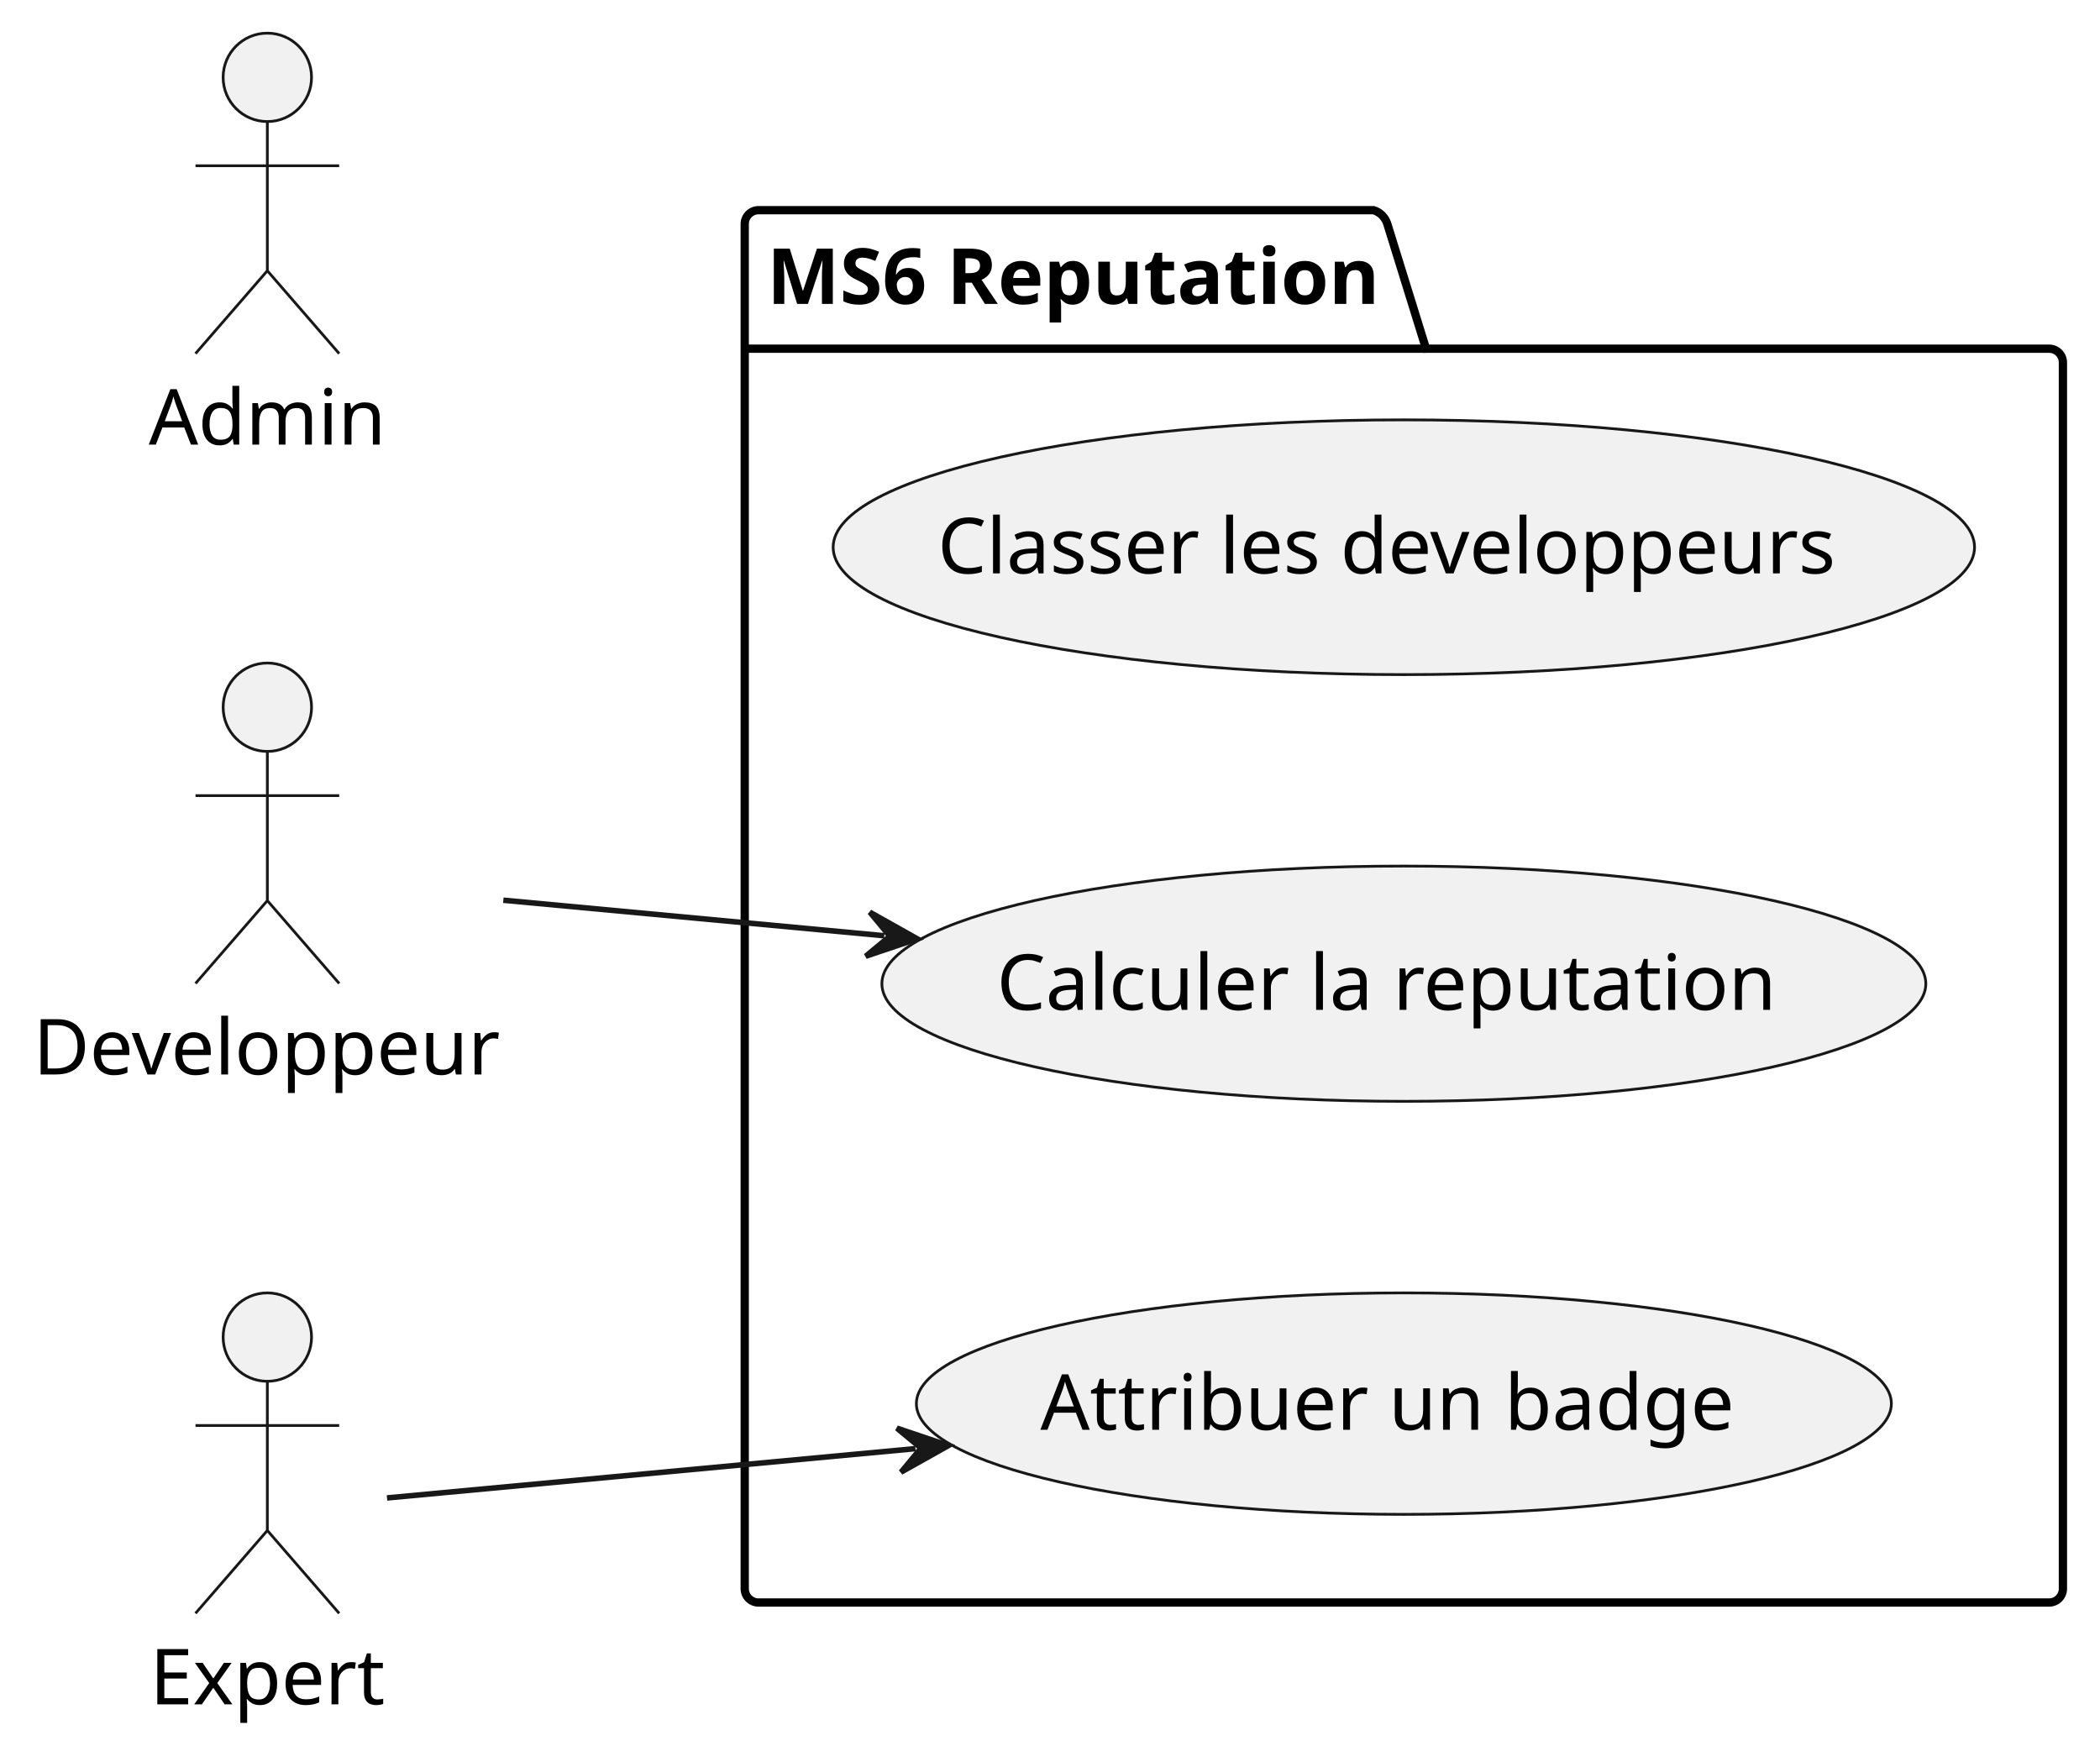
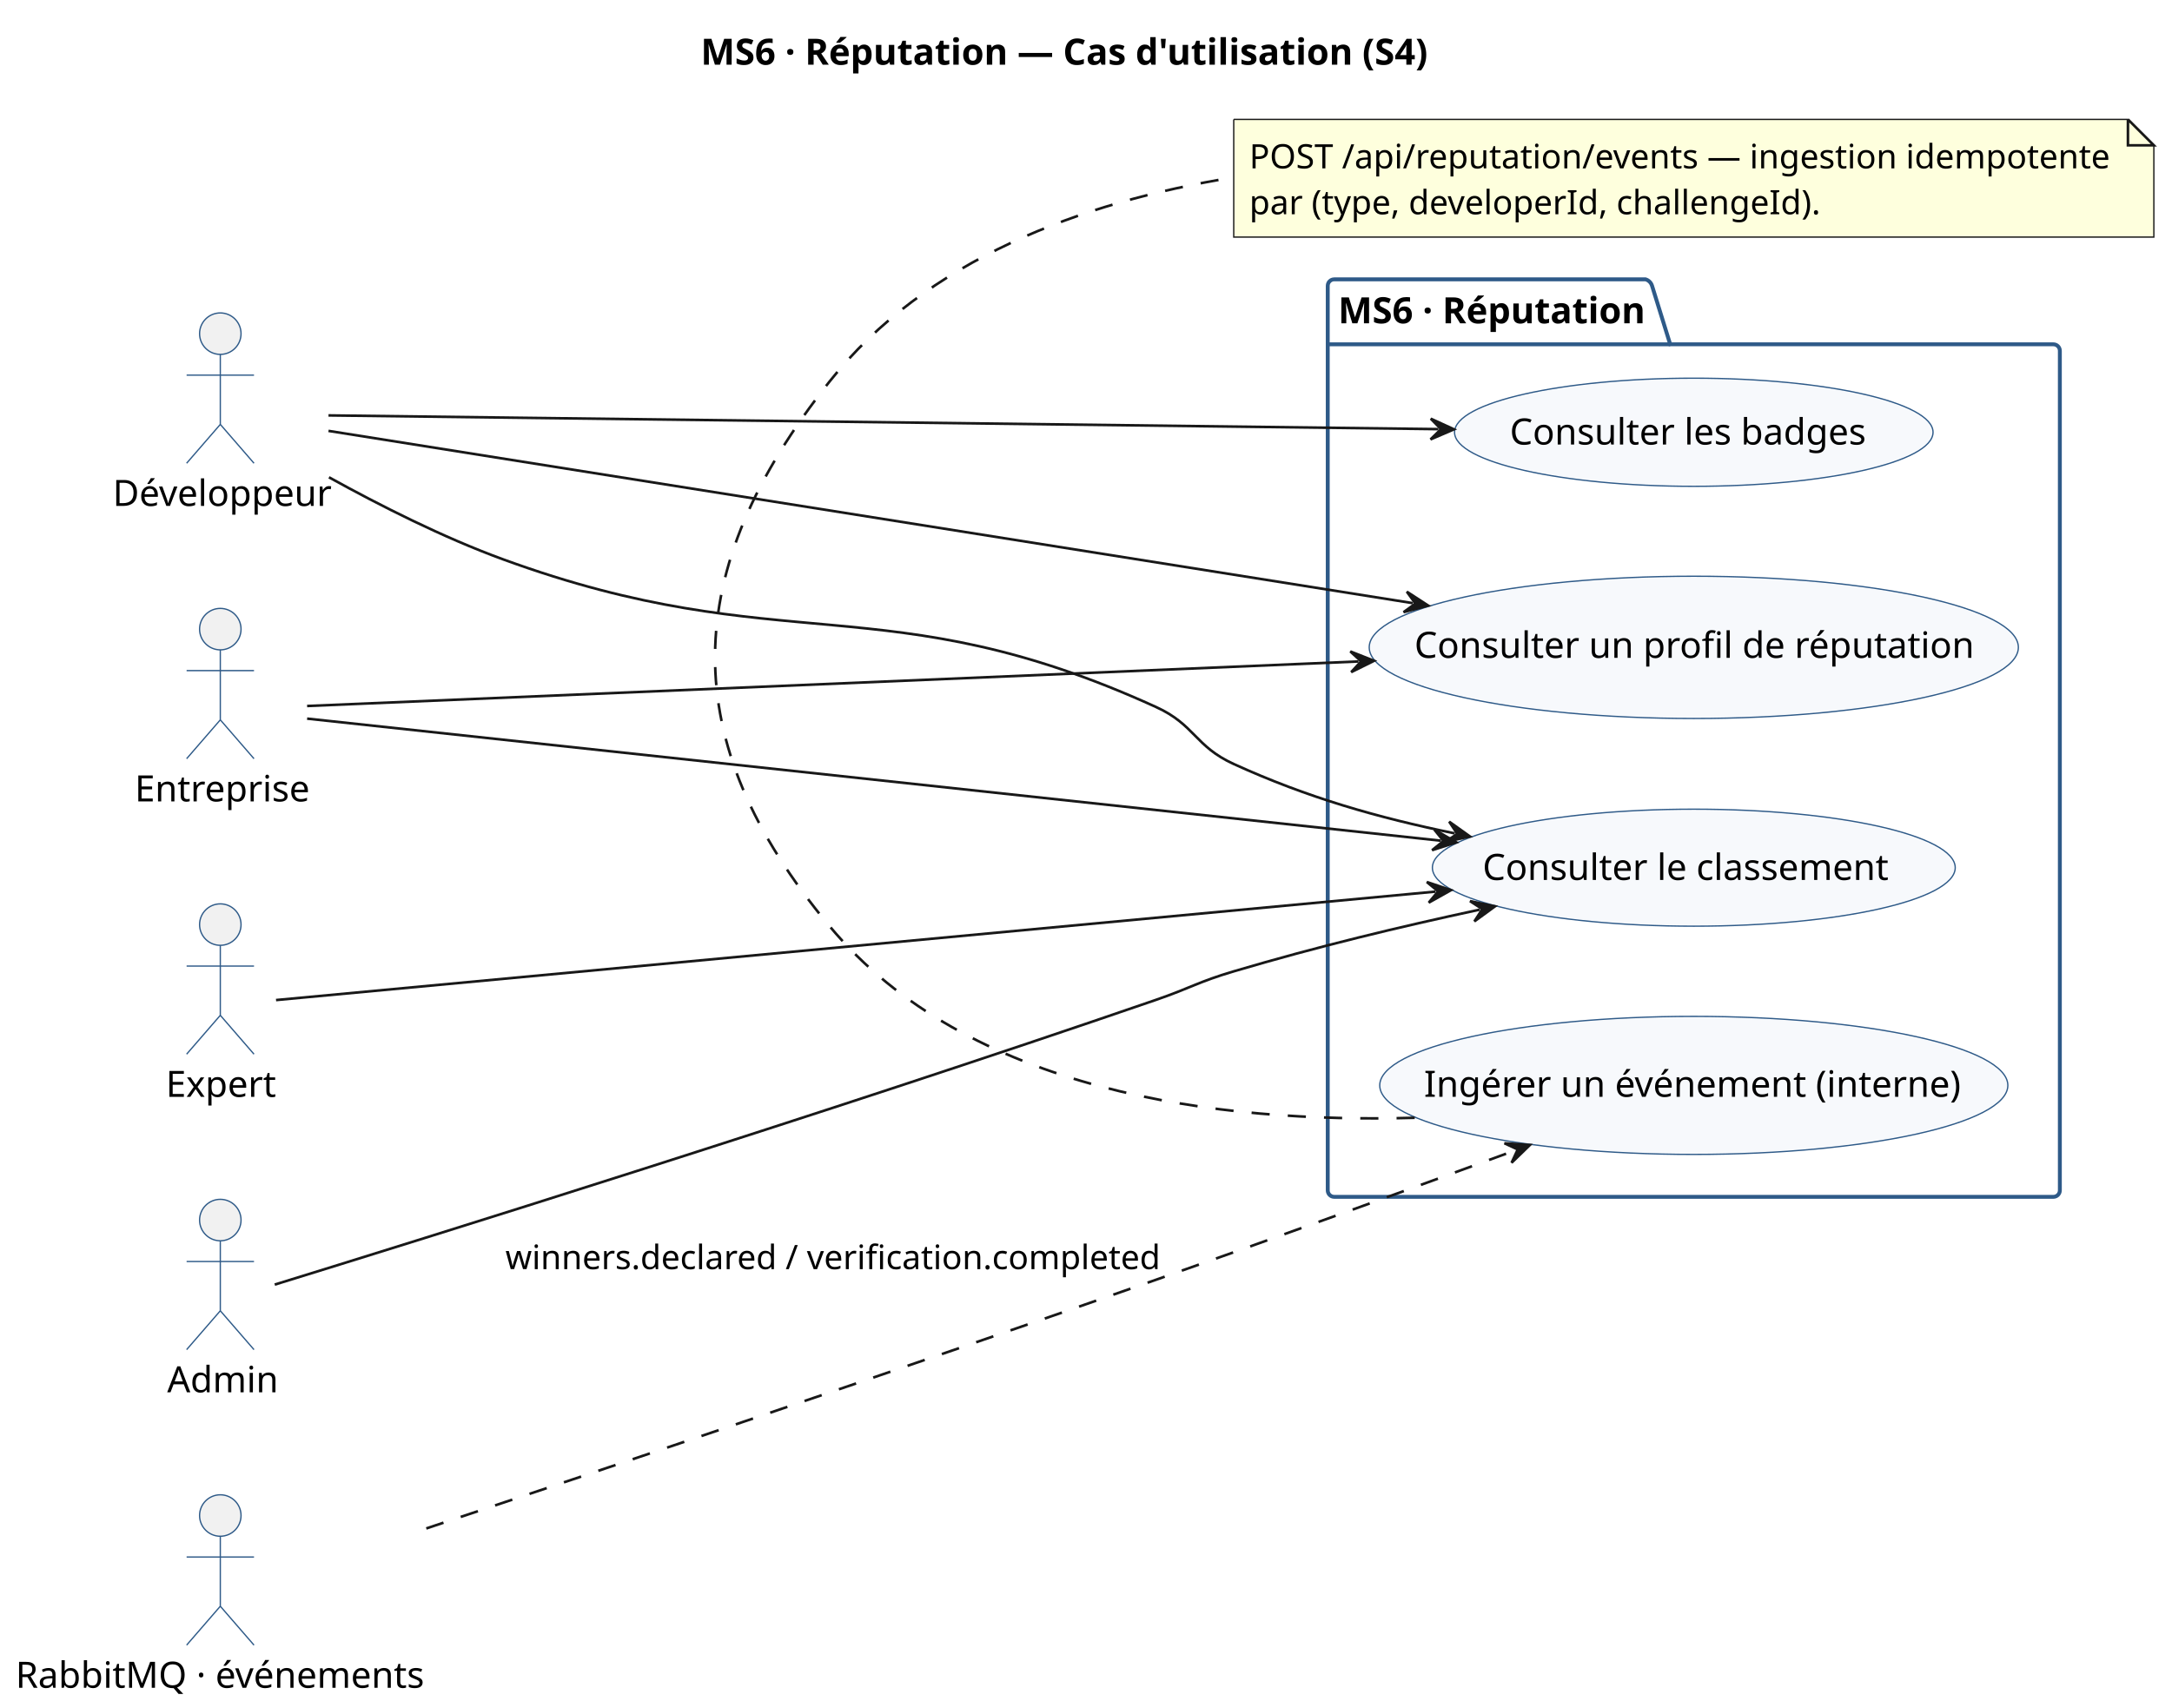
- <svg xmlns="http://www.w3.org/2000/svg" contentStyleType="text/css" height="316px" preserveAspectRatio="none" style="width:380px;height:316px;background:#FFFFFF;" version="1.1" viewBox="0 0 380 316" width="380px" zoomAndPan="magnify">
+ <svg xmlns="http://www.w3.org/2000/svg" contentStyleType="text/css" height="659px" preserveAspectRatio="none" style="width:838px;height:659px;background:#FFFFFF;" version="1.1" viewBox="0 0 838 659" width="838px" zoomAndPan="magnify">
  <defs />
  <g>
-     <g id="cluster_MS6 Reputation">
-       <path d="M137.26,38.04 L248.541,38.04 A3.75,3.75 0 0 1 251.041,40.54 L258.041,63.108 L370.79,63.108 A2.5,2.5 0 0 1 373.29,65.608 L373.29,287.54 A2.5,2.5 0 0 1 370.79,290.04 L137.26,290.04 A2.5,2.5 0 0 1 134.76,287.54 L134.76,40.54 A2.5,2.5 0 0 1 137.26,38.04 " fill="none" style="stroke:#000000;stroke-width:1.5;" />
-       <line style="stroke:#000000;stroke-width:1.5;" x1="134.76" x2="258.041" y1="63.108" y2="63.108" />
-       <text fill="#000000" font-family="sans-serif" font-size="14" font-weight="bold" lengthAdjust="spacing" textLength="110.281" x="138.76" y="55.006">MS6 Reputation</text>
+     <text fill="#000000" font-family="sans-serif" font-size="14" font-weight="bold" lengthAdjust="spacing" textLength="283.312" x="270.344" y="24.966">MS6 · Réputation — Cas d'utilisation (S4)</text>
+     <g id="cluster_MS6 · Réputation">
+       <path d="M514.77,107.778 L634.895,107.778 A3.75,3.75 0 0 1 637.395,110.278 L644.395,132.846 L792.23,132.846 A2.5,2.5 0 0 1 794.73,135.346 L794.73,459.278 A2.5,2.5 0 0 1 792.23,461.778 L514.77,461.778 A2.5,2.5 0 0 1 512.27,459.278 L512.27,110.278 A2.5,2.5 0 0 1 514.77,107.778 " fill="none" style="stroke:#2E5A88;stroke-width:1.5;" />
+       <line style="stroke:#2E5A88;stroke-width:1.5;" x1="512.27" x2="644.395" y1="132.846" y2="132.846" />
+       <text fill="#000000" font-family="sans-serif" font-size="14" font-weight="bold" lengthAdjust="spacing" textLength="119.125" x="516.27" y="124.744">MS6 · Réputation</text>
    </g>
    <g id="elem_UC1">
-       <ellipse cx="254.032" cy="178.04" fill="#F1F1F1" rx="94.452" ry="21.29" style="stroke:#181818;stroke-width:0.5;" />
-       <text fill="#000000" font-family="sans-serif" font-size="14" lengthAdjust="spacing" textLength="141.357" x="180.353" y="182.773">Calculer la reputation</text>
+       <ellipse cx="653.499" cy="249.774" fill="#F7F9FC" rx="125.228" ry="27.446" style="stroke:#2E5A88;stroke-width:0.5;" />
+       <text fill="#000000" font-family="sans-serif" font-size="14" lengthAdjust="spacing" textLength="213" x="545.696" y="253.82">Consulter un profil de réputation</text>
    </g>
    <g id="elem_UC2">
-       <ellipse cx="254.034" cy="254.043" fill="#F1F1F1" rx="88.214" ry="20.043" style="stroke:#181818;stroke-width:0.5;" />
-       <text fill="#000000" font-family="sans-serif" font-size="14" lengthAdjust="spacing" textLength="125.552" x="188.258" y="258.776">Attribuer un badge</text>
+       <ellipse cx="653.498" cy="166.78" fill="#F7F9FC" rx="92.308" ry="20.862" style="stroke:#2E5A88;stroke-width:0.5;" />
+       <text fill="#000000" font-family="sans-serif" font-size="14" lengthAdjust="spacing" textLength="136" x="582.498" y="171.512">Consulter les badges</text>
    </g>
    <g id="elem_UC3">
-       <ellipse cx="254.03" cy="99.044" fill="#F1F1F1" rx="103.27" ry="23.054" style="stroke:#181818;stroke-width:0.5;" />
-       <text fill="#000000" font-family="sans-serif" font-size="14" lengthAdjust="spacing" textLength="162.749" x="169.655" y="103.777">Classer les developpeurs</text>
+       <ellipse cx="653.503" cy="334.781" fill="#F7F9FC" rx="100.863" ry="22.573" style="stroke:#2E5A88;stroke-width:0.5;" />
+       <text fill="#000000" font-family="sans-serif" font-size="14" lengthAdjust="spacing" textLength="157" x="572.003" y="339.514">Consulter le classement</text>
    </g>
-     <g id="elem_Developpeur">
-       <ellipse cx="48.378" cy="128" fill="#F1F1F1" rx="8" ry="8" style="stroke:#181818;stroke-width:0.5;" />
-       <path d="M48.378,136 L48.378,163 M35.378,144 L61.378,144 M48.378,163 L35.378,178 M48.378,163 L61.378,178 " fill="none" style="stroke:#181818;stroke-width:0.5;" />
-       <text fill="#000000" font-family="sans-serif" font-size="14" lengthAdjust="spacing" textLength="84.756" x="6" y="194.466">Developpeur</text>
+     <g id="elem_UC4">
+       <ellipse cx="653.498" cy="418.781" fill="#F7F9FC" rx="121.168" ry="26.634" style="stroke:#2E5A88;stroke-width:0.5;" />
+       <text fill="#000000" font-family="sans-serif" font-size="14" lengthAdjust="spacing" textLength="204" x="549.389" y="423.169">Ingérer un événement (interne)</text>
    </g>
-     <g id="elem_Expert">
-       <ellipse cx="48.376" cy="242" fill="#F1F1F1" rx="8" ry="8" style="stroke:#181818;stroke-width:0.5;" />
-       <path d="M48.376,250 L48.376,277 M35.376,258 L61.376,258 M48.376,277 L35.376,292 M48.376,277 L61.376,292 " fill="none" style="stroke:#181818;stroke-width:0.5;" />
-       <text fill="#000000" font-family="sans-serif" font-size="14" lengthAdjust="spacing" textLength="42.532" x="27.11" y="308.466">Expert</text>
+     <g id="elem_DEV">
+       <ellipse cx="85" cy="128.738" fill="#F1F1F1" rx="8" ry="8" style="stroke:#2E5A88;stroke-width:0.5;" />
+       <path d="M85,136.738 L85,163.738 M72,144.738 L98,144.738 M85,163.738 L72,178.738 M85,163.738 L98,178.738 " fill="none" style="stroke:#2E5A88;stroke-width:0.5;" />
+       <text fill="#000000" font-family="sans-serif" font-size="14" lengthAdjust="spacing" textLength="83" x="43.5" y="195.204">Développeur</text>
    </g>
-     <g id="elem_Admin">
-       <ellipse cx="48.375" cy="14" fill="#F1F1F1" rx="8" ry="8" style="stroke:#181818;stroke-width:0.5;" />
-       <path d="M48.375,22 L48.375,49 M35.375,30 L61.375,30 M48.375,49 L35.375,64 M48.375,49 L61.375,64 " fill="none" style="stroke:#181818;stroke-width:0.5;" />
-       <text fill="#000000" font-family="sans-serif" font-size="14" lengthAdjust="spacing" textLength="42.91" x="26.92" y="80.466">Admin</text>
+     <g id="elem_ENT">
+       <ellipse cx="85" cy="242.738" fill="#F1F1F1" rx="8" ry="8" style="stroke:#2E5A88;stroke-width:0.5;" />
+       <path d="M85,250.738 L85,277.738 M72,258.738 L98,258.738 M85,277.738 L72,292.738 M85,277.738 L98,292.738 " fill="none" style="stroke:#2E5A88;stroke-width:0.5;" />
+       <text fill="#000000" font-family="sans-serif" font-size="14" lengthAdjust="spacing" textLength="66" x="52" y="309.204">Entreprise</text>
    </g>
-     <g id="link_Developpeur_UC1">
-       <path d="M91.08,162.93 C112.72,164.95 134.046,166.931 160.016,169.361 " fill="none" id="Developpeur-to-UC1" style="stroke:#181818;stroke-width:1.0;" />
-       <polygon fill="#181818" points="165.99,169.92,157.402,165.099,161.012,169.454,156.656,173.064,165.99,169.92" style="stroke:#181818;stroke-width:1.0;" />
+     <g id="elem_EXP">
+       <ellipse cx="85" cy="356.738" fill="#F1F1F1" rx="8" ry="8" style="stroke:#2E5A88;stroke-width:0.5;" />
+       <path d="M85,364.738 L85,391.738 M72,372.738 L98,372.738 M85,391.738 L72,406.738 M85,391.738 L98,406.738 " fill="none" style="stroke:#2E5A88;stroke-width:0.5;" />
+       <text fill="#000000" font-family="sans-serif" font-size="14" lengthAdjust="spacing" textLength="42" x="64" y="423.204">Expert</text>
    </g>
-     <g id="link_Expert_UC2">
-       <path d="M70.03,271.11 C93.89,268.88 128.656,265.637 165.656,262.187 " fill="none" id="Expert-to-UC2" style="stroke:#181818;stroke-width:1.0;" />
-       <polygon fill="#181818" points="171.63,261.63,162.298,258.483,166.652,262.094,163.04,266.448,171.63,261.63" style="stroke:#181818;stroke-width:1.0;" />
+     <g id="elem_ADM">
+       <ellipse cx="85" cy="470.738" fill="#F1F1F1" rx="8" ry="8" style="stroke:#2E5A88;stroke-width:0.5;" />
+       <path d="M85,478.738 L85,505.738 M72,486.738 L98,486.738 M85,505.738 L72,520.738 M85,505.738 L98,520.738 " fill="none" style="stroke:#2E5A88;stroke-width:0.5;" />
+       <text fill="#000000" font-family="sans-serif" font-size="14" lengthAdjust="spacing" textLength="41" x="64.5" y="537.204">Admin</text>
+     </g>
+     <g id="elem_RMQ">
+       <ellipse cx="85" cy="584.738" fill="#F1F1F1" rx="8" ry="8" style="stroke:#2E5A88;stroke-width:0.5;" />
+       <path d="M85,592.738 L85,619.738 M72,600.738 L98,600.738 M85,619.738 L72,634.738 M85,619.738 L98,634.738 " fill="none" style="stroke:#2E5A88;stroke-width:0.5;" />
+       <text fill="#000000" font-family="sans-serif" font-size="14" lengthAdjust="spacing" textLength="158" x="6" y="651.204">RabbitMQ · événements</text>
+     </g>
+     <g id="elem_GMN20">
+       <path d="M476,46.068 L476,91.48 L831,91.48 L831,56.068 L821,46.068 L476,46.068 " fill="#FEFFDD" style="stroke:#181818;stroke-width:0.5;" />
+       <path d="M821,46.068 L821,56.068 L831,56.068 L821,46.068 " fill="#FEFFDD" style="stroke:#181818;stroke-width:1.0;" />
+       <text fill="#000000" font-family="sans-serif" font-size="13" lengthAdjust="spacing" textLength="334" x="482" y="64.965">POST /api/reputation/events — ingestion idempotente</text>
+       <text fill="#000000" font-family="sans-serif" font-size="13" lengthAdjust="spacing" textLength="221" x="482" y="82.671">par (type, developerId, challengeId).</text>
+     </g>
+     <g id="link_DEV_UC1">
+       <path d="M126.74,166.248 C214.71,180.218 418.744,212.636 545.114,232.716 " fill="none" id="DEV-to-UC1" style="stroke:#181818;stroke-width:1.0;" />
+       <polygon fill="#181818" points="551.04,233.658,542.779,228.295,546.102,232.873,541.524,236.196,551.04,233.658" style="stroke:#181818;stroke-width:1.0;" />
+     </g>
+     <g id="link_DEV_UC2">
+       <path d="M126.74,160.278 C217.06,161.398 429.961,164.024 554.971,165.573 " fill="none" id="DEV-to-UC2" style="stroke:#181818;stroke-width:1.0;" />
+       <polygon fill="#181818" points="560.97,165.648,552.02,161.537,555.97,165.586,551.921,169.536,560.97,165.648" style="stroke:#181818;stroke-width:1.0;" />
+     </g>
+     <g id="link_DEV_UC3">
+       <path d="M126.93,184.158 C146.66,195.078 170.99,207.368 194,215.778 C301.85,255.188 341.51,225.158 446,272.778 C461.05,279.628 460.96,287.918 476,294.778 C504.44,307.748 531.561,315.477 561.271,321.547 " fill="none" id="DEV-to-UC3" style="stroke:#181818;stroke-width:1.0;" />
+       <polygon fill="#181818" points="567.15,322.748,559.133,317.027,562.251,321.747,557.532,324.865,567.15,322.748" style="stroke:#181818;stroke-width:1.0;" />
+     </g>
+     <g id="link_ENT_UC1">
+       <path d="M118.49,272.398 C196.61,269.088 392.215,260.802 524.145,255.212 " fill="none" id="ENT-to-UC1" style="stroke:#181818;stroke-width:1.0;" />
+       <polygon fill="#181818" points="530.14,254.958,520.979,251.343,525.144,255.17,521.317,259.335,530.14,254.958" style="stroke:#181818;stroke-width:1.0;" />
+     </g>
+     <g id="link_ENT_UC3">
+       <path d="M118.49,277.268 C203.19,286.388 427.104,310.506 555.934,324.376 " fill="none" id="ENT-to-UC3" style="stroke:#181818;stroke-width:1.0;" />
+       <polygon fill="#181818" points="561.9,325.018,553.38,320.077,556.929,324.483,552.524,328.032,561.9,325.018" style="stroke:#181818;stroke-width:1.0;" />
+     </g>
+     <g id="link_EXP_UC3">
+       <path d="M106.5,385.858 C178.65,379.108 417.896,356.727 553.856,344.007 " fill="none" id="EXP-to-UC3" style="stroke:#181818;stroke-width:1.0;" />
+       <polygon fill="#181818" points="559.83,343.448,550.496,340.304,554.852,343.914,551.242,348.269,559.83,343.448" style="stroke:#181818;stroke-width:1.0;" />
+     </g>
+     <g id="link_ADM_UC3">
+       <path d="M106,495.638 C160.67,478.788 317.17,430.128 446,385.778 C459.43,381.148 462.38,378.798 476,374.778 C508.69,365.118 539.514,357.72 570.934,350.96 " fill="none" id="ADM-to-UC3" style="stroke:#181818;stroke-width:1.0;" />
+       <polygon fill="#181818" points="576.8,349.698,567.16,347.68,571.912,350.75,568.843,355.502,576.8,349.698" style="stroke:#181818;stroke-width:1.0;" />
+     </g>
+     <g id="link_RMQ_UC4">
+       <path d="M164.47,589.728 C237.51,565.348 349.33,527.708 446,493.778 C494.59,476.718 543.718,458.867 584.638,443.837 " fill="none" id="RMQ-to-UC4" style="stroke:#181818;stroke-width:1.0;stroke-dasharray:7.0,7.0;" />
+       <polygon fill="#181818" points="590.27,441.768,580.443,441.116,585.577,443.492,583.201,448.626,590.27,441.768" style="stroke:#181818;stroke-width:1.0;" />
+       <text fill="#000000" font-family="sans-serif" font-size="13" lengthAdjust="spacing" textLength="250" x="195" y="489.675">winners.declared / verification.completed</text>
+     </g>
+     <g id="link_UC4_GMN20">
+       <path d="M545.82,431.278 C470.25,433.418 373.49,421.528 320,357.278 C260.29,285.538 262.06,220.438 320,147.278 C357.3,100.178 417.08,78.028 475.79,68.468 " fill="none" id="UC4-GMN20" style="stroke:#181818;stroke-width:1.0;stroke-dasharray:7.0,7.0;" />
    </g>
  </g>
</svg>
